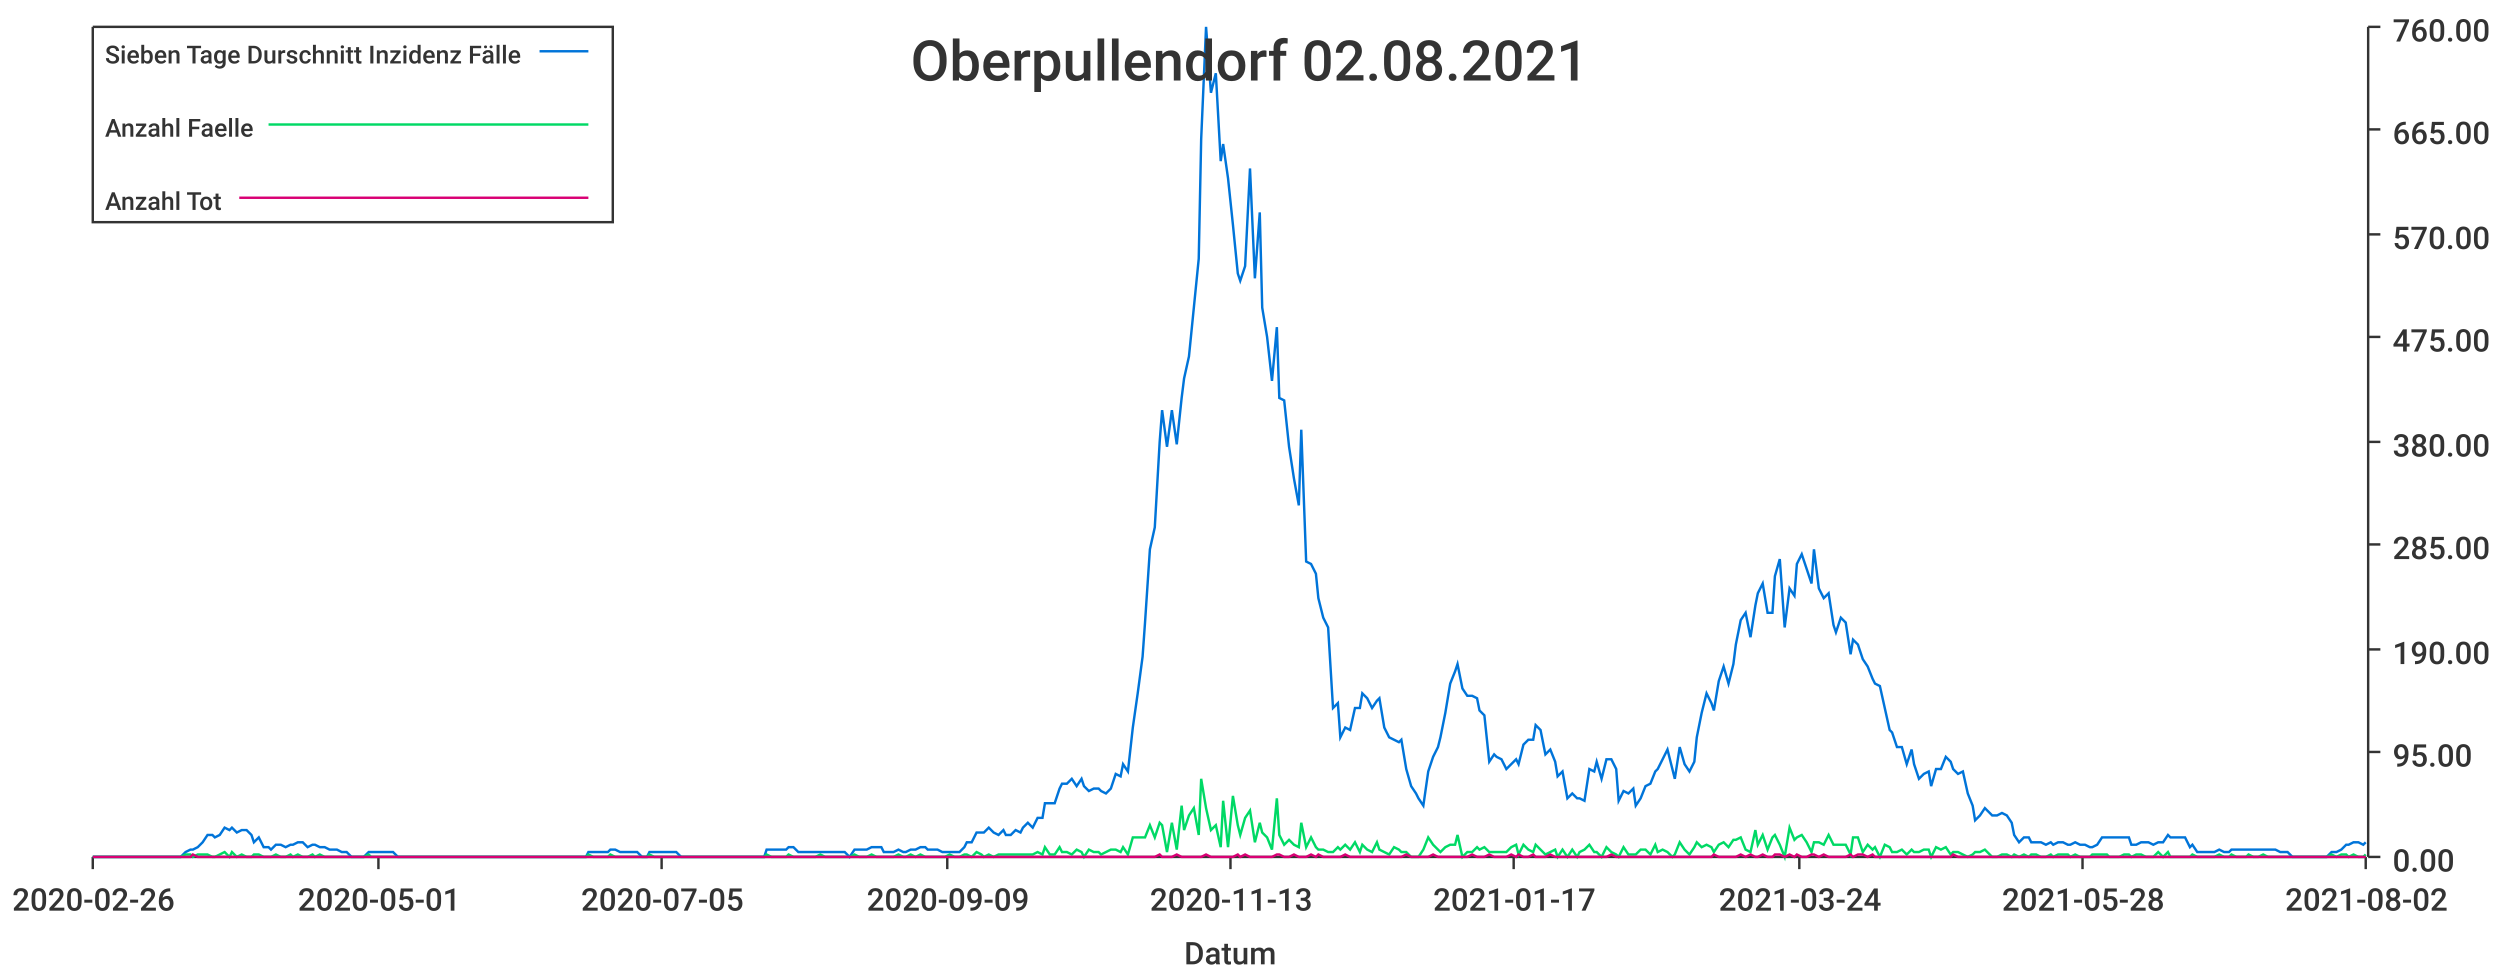
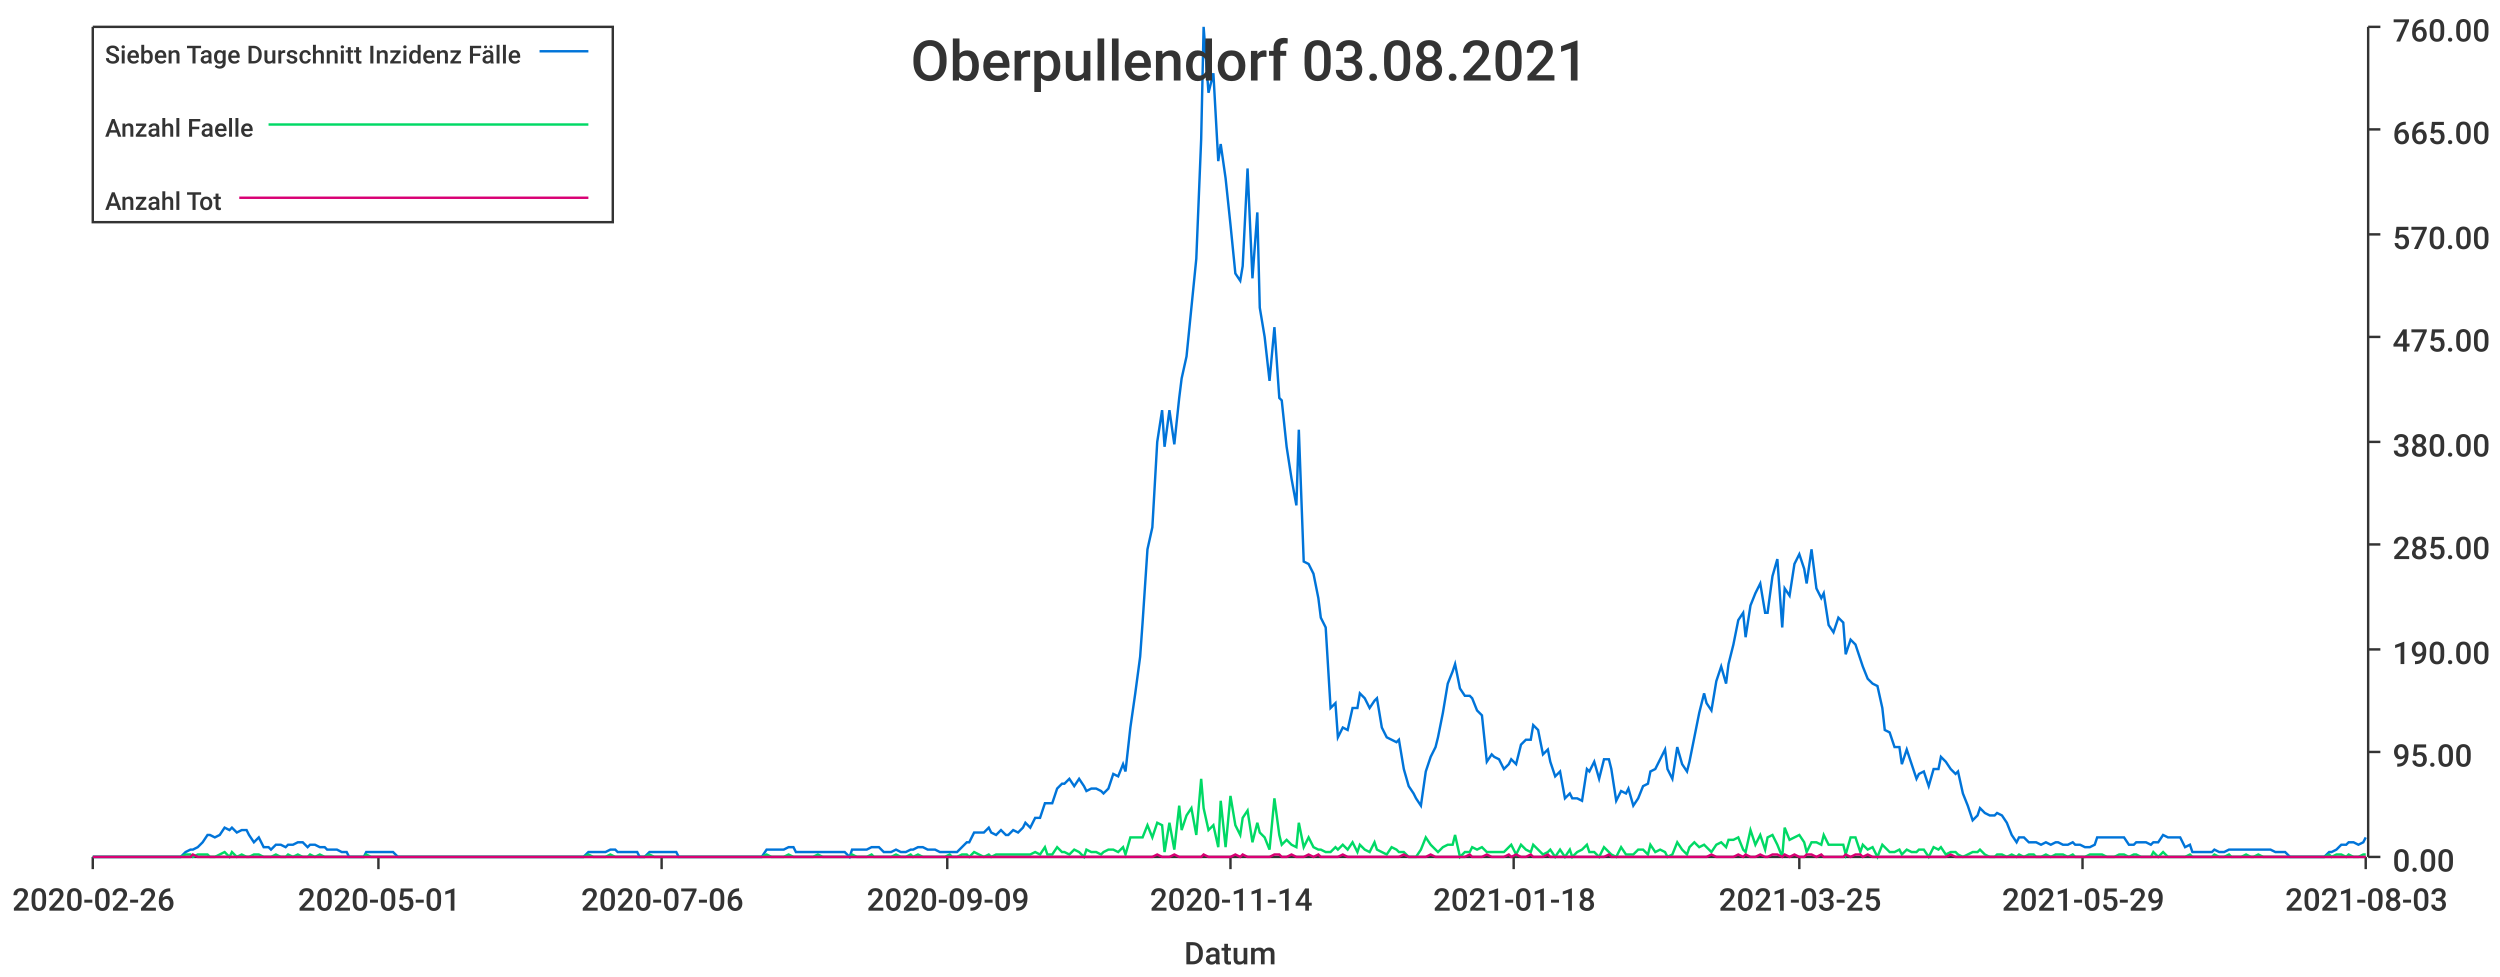
<svg xmlns="http://www.w3.org/2000/svg" width="1024" height="400">\n<path d="M 0 0 L 1024 0 L 1024 400 L 0 400 L 0 0" style="stroke-width:0;stroke:rgba(255,255,255,1.0);fill:rgba(255,255,255,1.0)" />
  <path d="M 38 11 L 969 11 L 969 351 L 38 351 L 38 11" style="stroke-width:0;stroke:rgba(255,255,255,1.0);fill:rgba(255,255,255,1.0)" />
  <path d="M 38 351 L 969 351" style="stroke-width:1;stroke:rgba(51,51,51,1.0);fill:none" />
  <path d="M 38 351 L 38 356" style="stroke-width:1;stroke:rgba(51,51,51,1.0);fill:none" />
  <text x="5" y="373" style="stroke-width:0;stroke:none;fill:rgba(51,51,51,1.0);font-size:12.8px;font-family:'Roboto Medium',sans-serif">2020-02-26</text>
  <path d="M 155 351 L 155 356" style="stroke-width:1;stroke:rgba(51,51,51,1.0);fill:none" />
  <text x="122" y="373" style="stroke-width:0;stroke:none;fill:rgba(51,51,51,1.0);font-size:12.8px;font-family:'Roboto Medium',sans-serif">2020-05-01</text>
  <path d="M 271 351 L 271 356" style="stroke-width:1;stroke:rgba(51,51,51,1.0);fill:none" />
-   <text x="238" y="373" style="stroke-width:0;stroke:none;fill:rgba(51,51,51,1.0);font-size:12.8px;font-family:'Roboto Medium',sans-serif">2020-07-05</text>
+   <text x="238" y="373" style="stroke-width:0;stroke:none;fill:rgba(51,51,51,1.0);font-size:12.8px;font-family:'Roboto Medium',sans-serif">2020-07-06</text>
  <path d="M 388 351 L 388 356" style="stroke-width:1;stroke:rgba(51,51,51,1.0);fill:none" />
  <text x="355" y="373" style="stroke-width:0;stroke:none;fill:rgba(51,51,51,1.0);font-size:12.8px;font-family:'Roboto Medium',sans-serif">2020-09-09</text>
  <path d="M 504 351 L 504 356" style="stroke-width:1;stroke:rgba(51,51,51,1.0);fill:none" />
-   <text x="471" y="373" style="stroke-width:0;stroke:none;fill:rgba(51,51,51,1.0);font-size:12.8px;font-family:'Roboto Medium',sans-serif">2020-11-13</text>
+   <text x="471" y="373" style="stroke-width:0;stroke:none;fill:rgba(51,51,51,1.0);font-size:12.8px;font-family:'Roboto Medium',sans-serif">2020-11-14</text>
  <path d="M 620 351 L 620 356" style="stroke-width:1;stroke:rgba(51,51,51,1.0);fill:none" />
-   <text x="587" y="373" style="stroke-width:0;stroke:none;fill:rgba(51,51,51,1.0);font-size:12.8px;font-family:'Roboto Medium',sans-serif">2021-01-17</text>
+   <text x="587" y="373" style="stroke-width:0;stroke:none;fill:rgba(51,51,51,1.0);font-size:12.8px;font-family:'Roboto Medium',sans-serif">2021-01-18</text>
  <path d="M 737 351 L 737 356" style="stroke-width:1;stroke:rgba(51,51,51,1.0);fill:none" />
-   <text x="704" y="373" style="stroke-width:0;stroke:none;fill:rgba(51,51,51,1.0);font-size:12.8px;font-family:'Roboto Medium',sans-serif">2021-03-24</text>
+   <text x="704" y="373" style="stroke-width:0;stroke:none;fill:rgba(51,51,51,1.0);font-size:12.8px;font-family:'Roboto Medium',sans-serif">2021-03-25</text>
  <path d="M 853 351 L 853 356" style="stroke-width:1;stroke:rgba(51,51,51,1.0);fill:none" />
-   <text x="820" y="373" style="stroke-width:0;stroke:none;fill:rgba(51,51,51,1.0);font-size:12.8px;font-family:'Roboto Medium',sans-serif">2021-05-28</text>
+   <text x="820" y="373" style="stroke-width:0;stroke:none;fill:rgba(51,51,51,1.0);font-size:12.8px;font-family:'Roboto Medium',sans-serif">2021-05-29</text>
  <path d="M 969 351 L 969 356" style="stroke-width:1;stroke:rgba(51,51,51,1.0);fill:none" />
-   <text x="936" y="373" style="stroke-width:0;stroke:none;fill:rgba(51,51,51,1.0);font-size:12.8px;font-family:'Roboto Medium',sans-serif">2021-08-02</text>
+   <text x="936" y="373" style="stroke-width:0;stroke:none;fill:rgba(51,51,51,1.0);font-size:12.8px;font-family:'Roboto Medium',sans-serif">2021-08-03</text>
  <text x="485" y="395" style="stroke-width:0;stroke:none;fill:rgba(51,51,51,1.0);font-size:12.8px;font-family:'Roboto Medium',sans-serif">Datum</text>
  <path d="M 970 351 L 970 11" style="stroke-width:1;stroke:rgba(51,51,51,1.0);fill:none" />
  <path d="M 970 351 L 975 351" style="stroke-width:1;stroke:rgba(51,51,51,1.0);fill:none" />
  <text x="980" y="357" style="stroke-width:0;stroke:none;fill:rgba(51,51,51,1.0);font-size:12.8px;font-family:'Roboto Medium',sans-serif">0.00</text>
  <path d="M 970 308 L 975 308" style="stroke-width:1;stroke:rgba(51,51,51,1.0);fill:none" />
  <text x="980" y="314" style="stroke-width:0;stroke:none;fill:rgba(51,51,51,1.0);font-size:12.8px;font-family:'Roboto Medium',sans-serif">95.00</text>
  <path d="M 970 266 L 975 266" style="stroke-width:1;stroke:rgba(51,51,51,1.0);fill:none" />
  <text x="980" y="272" style="stroke-width:0;stroke:none;fill:rgba(51,51,51,1.0);font-size:12.8px;font-family:'Roboto Medium',sans-serif">190.00</text>
  <path d="M 970 223 L 975 223" style="stroke-width:1;stroke:rgba(51,51,51,1.0);fill:none" />
  <text x="980" y="229" style="stroke-width:0;stroke:none;fill:rgba(51,51,51,1.0);font-size:12.8px;font-family:'Roboto Medium',sans-serif">285.00</text>
  <path d="M 970 181 L 975 181" style="stroke-width:1;stroke:rgba(51,51,51,1.0);fill:none" />
  <text x="980" y="187" style="stroke-width:0;stroke:none;fill:rgba(51,51,51,1.0);font-size:12.8px;font-family:'Roboto Medium',sans-serif">380.00</text>
  <path d="M 970 138 L 975 138" style="stroke-width:1;stroke:rgba(51,51,51,1.0);fill:none" />
  <text x="980" y="144" style="stroke-width:0;stroke:none;fill:rgba(51,51,51,1.0);font-size:12.8px;font-family:'Roboto Medium',sans-serif">475.00</text>
  <path d="M 970 96 L 975 96" style="stroke-width:1;stroke:rgba(51,51,51,1.0);fill:none" />
  <text x="980" y="102" style="stroke-width:0;stroke:none;fill:rgba(51,51,51,1.0);font-size:12.8px;font-family:'Roboto Medium',sans-serif">570.00</text>
  <path d="M 970 53 L 975 53" style="stroke-width:1;stroke:rgba(51,51,51,1.0);fill:none" />
  <text x="980" y="59" style="stroke-width:0;stroke:none;fill:rgba(51,51,51,1.0);font-size:12.8px;font-family:'Roboto Medium',sans-serif">665.00</text>
  <path d="M 970 11 L 975 11" style="stroke-width:1;stroke:rgba(51,51,51,1.0);fill:none" />
  <text x="980" y="17" style="stroke-width:0;stroke:none;fill:rgba(51,51,51,1.0);font-size:12.8px;font-family:'Roboto Medium',sans-serif">760.00</text>
-   <path d="M 38 351 L 40 351 L 42 351 L 44 351 L 46 351 L 47 351 L 49 351 L 51 351 L 53 351 L 55 351 L 56 351 L 58 351 L 60 351 L 62 351 L 63 351 L 65 351 L 67 351 L 69 351 L 71 351 L 72 351 L 74 351 L 76 349 L 78 348 L 79 348 L 81 347 L 83 345 L 85 342 L 87 342 L 88 343 L 90 342 L 92 339 L 94 340 L 95 339 L 97 341 L 99 340 L 101 340 L 103 342 L 104 345 L 106 343 L 108 347 L 110 347 L 111 348 L 113 346 L 115 346 L 117 347 L 119 346 L 120 346 L 122 345 L 124 345 L 126 347 L 128 346 L 129 346 L 131 347 L 133 347 L 135 348 L 136 348 L 138 348 L 140 349 L 142 349 L 144 351 L 145 351 L 147 351 L 149 351 L 151 349 L 152 349 L 154 349 L 156 349 L 158 349 L 160 349 L 161 349 L 163 351 L 165 351 L 167 351 L 168 351 L 170 351 L 172 351 L 174 351 L 176 351 L 177 351 L 179 351 L 181 351 L 183 351 L 184 351 L 186 351 L 188 351 L 190 351 L 192 351 L 193 351 L 195 351 L 197 351 L 199 351 L 200 351 L 202 351 L 204 351 L 206 351 L 208 351 L 209 351 L 211 351 L 213 351 L 215 351 L 217 351 L 218 351 L 220 351 L 222 351 L 224 351 L 225 351 L 227 351 L 229 351 L 231 351 L 233 351 L 234 351 L 236 351 L 238 351 L 240 351 L 241 349 L 243 349 L 245 349 L 247 349 L 249 349 L 250 348 L 252 348 L 254 349 L 256 349 L 257 349 L 259 349 L 261 349 L 263 351 L 265 351 L 266 349 L 268 349 L 270 349 L 272 349 L 273 349 L 275 349 L 277 349 L 279 351 L 281 351 L 282 351 L 284 351 L 286 351 L 288 351 L 289 351 L 291 351 L 293 351 L 295 351 L 297 351 L 298 351 L 300 351 L 302 351 L 304 351 L 306 351 L 307 351 L 309 351 L 311 351 L 313 351 L 314 348 L 316 348 L 318 348 L 320 348 L 322 348 L 323 347 L 325 347 L 327 349 L 329 349 L 330 349 L 332 349 L 334 349 L 336 349 L 338 349 L 339 349 L 341 349 L 343 349 L 345 349 L 346 349 L 348 351 L 350 348 L 352 348 L 354 348 L 355 348 L 357 347 L 359 347 L 361 347 L 362 349 L 364 349 L 366 349 L 368 348 L 370 349 L 371 349 L 373 348 L 375 348 L 377 347 L 379 347 L 380 348 L 382 348 L 384 348 L 386 349 L 387 349 L 389 349 L 391 349 L 393 349 L 395 347 L 396 345 L 398 345 L 400 341 L 402 341 L 403 341 L 405 339 L 407 341 L 409 342 L 411 340 L 412 342 L 414 342 L 416 340 L 418 341 L 419 339 L 421 337 L 423 339 L 425 335 L 427 335 L 428 329 L 430 329 L 432 329 L 434 323 L 435 321 L 437 321 L 439 319 L 441 322 L 443 319 L 444 322 L 446 324 L 448 323 L 450 323 L 451 324 L 453 325 L 455 323 L 457 317 L 459 318 L 460 313 L 462 316 L 464 298 L 466 284 L 468 269 L 469 255 L 471 225 L 473 216 L 475 181 L 476 168 L 478 183 L 480 168 L 482 182 L 484 163 L 485 155 L 487 146 L 489 126 L 491 106 L 492 57 L 494 11 L 496 38 L 498 30 L 500 66 L 501 59 L 503 73 L 505 92 L 507 112 L 508 115 L 510 109 L 512 69 L 514 114 L 516 87 L 517 126 L 519 138 L 521 156 L 523 134 L 524 163 L 526 164 L 528 183 L 530 196 L 532 207 L 533 176 L 535 230 L 537 231 L 539 235 L 540 245 L 542 253 L 544 257 L 546 290 L 548 288 L 549 302 L 551 298 L 553 299 L 555 290 L 557 290 L 558 284 L 560 286 L 562 290 L 564 287 L 565 286 L 567 298 L 569 302 L 571 303 L 573 304 L 574 303 L 576 315 L 578 322 L 580 325 L 581 327 L 583 330 L 585 316 L 587 310 L 589 306 L 590 302 L 592 292 L 594 280 L 596 275 L 597 272 L 599 282 L 601 285 L 603 285 L 605 286 L 606 291 L 608 293 L 610 312 L 612 309 L 613 310 L 615 311 L 617 315 L 619 313 L 621 311 L 622 313 L 624 305 L 626 303 L 628 303 L 629 297 L 631 299 L 633 309 L 635 307 L 637 312 L 638 318 L 640 316 L 642 327 L 644 325 L 646 327 L 647 327 L 649 328 L 651 315 L 653 316 L 654 312 L 656 319 L 658 311 L 660 311 L 662 315 L 663 328 L 665 324 L 667 325 L 669 323 L 670 330 L 672 327 L 674 322 L 676 321 L 678 316 L 679 315 L 681 311 L 683 307 L 685 315 L 686 319 L 688 306 L 690 313 L 692 316 L 694 312 L 695 302 L 697 292 L 699 284 L 701 288 L 702 291 L 704 279 L 706 273 L 708 280 L 710 272 L 711 264 L 713 254 L 715 251 L 717 261 L 719 248 L 720 243 L 722 239 L 724 251 L 726 251 L 727 236 L 729 229 L 731 257 L 733 241 L 735 244 L 736 231 L 738 227 L 740 233 L 742 239 L 743 225 L 745 241 L 747 245 L 749 243 L 751 256 L 752 259 L 754 253 L 756 255 L 758 268 L 759 262 L 761 264 L 763 270 L 765 273 L 767 278 L 768 280 L 770 281 L 772 290 L 774 299 L 775 300 L 777 306 L 779 306 L 781 313 L 783 307 L 784 313 L 786 319 L 788 317 L 790 316 L 791 322 L 793 315 L 795 315 L 797 310 L 799 312 L 800 315 L 802 317 L 804 316 L 806 325 L 808 330 L 809 336 L 811 334 L 813 331 L 815 333 L 816 334 L 818 334 L 820 333 L 822 334 L 824 337 L 825 342 L 827 345 L 829 343 L 831 343 L 832 345 L 834 345 L 836 345 L 838 346 L 840 345 L 841 346 L 843 345 L 845 345 L 847 346 L 848 346 L 850 345 L 852 346 L 854 346 L 856 347 L 857 347 L 859 346 L 861 343 L 863 343 L 864 343 L 866 343 L 868 343 L 870 343 L 872 343 L 873 346 L 875 346 L 877 345 L 879 345 L 880 345 L 882 346 L 884 345 L 886 345 L 888 342 L 889 343 L 891 343 L 893 343 L 895 343 L 897 347 L 898 346 L 900 349 L 902 349 L 904 349 L 905 349 L 907 349 L 909 348 L 911 349 L 913 349 L 914 348 L 916 348 L 918 348 L 920 348 L 921 348 L 923 348 L 925 348 L 927 348 L 929 348 L 930 348 L 932 348 L 934 349 L 936 349 L 937 349 L 939 351 L 941 351 L 943 351 L 945 351 L 946 351 L 948 351 L 950 351 L 952 351 L 953 351 L 955 349 L 957 349 L 959 348 L 961 346 L 962 346 L 964 345 L 966 345 L 968 346 L 969 345" style="stroke-width:1;stroke:rgba(0,116,217,1.0);fill:none" />
-   <path d="M 38 351 L 40 351 L 42 351 L 44 351 L 46 351 L 47 351 L 49 351 L 51 351 L 53 351 L 55 351 L 56 351 L 58 351 L 60 351 L 62 351 L 63 351 L 65 351 L 67 351 L 69 351 L 71 351 L 72 351 L 74 351 L 76 350 L 78 350 L 79 351 L 81 350 L 83 350 L 85 350 L 87 351 L 88 351 L 90 350 L 92 349 L 94 351 L 95 349 L 97 351 L 99 350 L 101 351 L 103 351 L 104 350 L 106 350 L 108 351 L 110 351 L 111 351 L 113 350 L 115 351 L 117 351 L 119 350 L 120 351 L 122 350 L 124 351 L 126 351 L 128 350 L 129 351 L 131 350 L 133 351 L 135 351 L 136 351 L 138 351 L 140 351 L 142 351 L 144 351 L 145 351 L 147 351 L 149 351 L 151 350 L 152 351 L 154 351 L 156 351 L 158 351 L 160 351 L 161 351 L 163 351 L 165 351 L 167 351 L 168 351 L 170 351 L 172 351 L 174 351 L 176 351 L 177 351 L 179 351 L 181 351 L 183 351 L 184 351 L 186 351 L 188 351 L 190 351 L 192 351 L 193 351 L 195 351 L 197 351 L 199 351 L 200 351 L 202 351 L 204 351 L 206 351 L 208 351 L 209 351 L 211 351 L 213 351 L 215 351 L 217 351 L 218 351 L 220 351 L 222 351 L 224 351 L 225 351 L 227 351 L 229 351 L 231 351 L 233 351 L 234 351 L 236 351 L 238 351 L 240 351 L 241 350 L 243 351 L 245 351 L 247 351 L 249 351 L 250 350 L 252 351 L 254 351 L 256 351 L 257 351 L 259 351 L 261 351 L 263 351 L 265 351 L 266 350 L 268 351 L 270 351 L 272 351 L 273 351 L 275 351 L 277 351 L 279 351 L 281 351 L 282 351 L 284 351 L 286 351 L 288 351 L 289 351 L 291 351 L 293 351 L 295 351 L 297 351 L 298 351 L 300 351 L 302 351 L 304 351 L 306 351 L 307 351 L 309 351 L 311 351 L 313 351 L 314 350 L 316 351 L 318 351 L 320 351 L 322 351 L 323 350 L 325 351 L 327 351 L 329 351 L 330 351 L 332 351 L 334 351 L 336 350 L 338 351 L 339 351 L 341 351 L 343 351 L 345 351 L 346 351 L 348 351 L 350 350 L 352 351 L 354 351 L 355 351 L 357 350 L 359 351 L 361 351 L 362 351 L 364 351 L 366 351 L 368 350 L 370 351 L 371 351 L 373 350 L 375 351 L 377 350 L 379 351 L 380 351 L 382 351 L 384 351 L 386 351 L 387 351 L 389 350 L 391 351 L 393 351 L 395 350 L 396 350 L 398 351 L 400 349 L 402 350 L 403 351 L 405 350 L 407 351 L 409 350 L 411 350 L 412 350 L 414 350 L 416 350 L 418 350 L 419 350 L 421 350 L 423 350 L 425 349 L 427 350 L 428 347 L 430 350 L 432 350 L 434 347 L 435 349 L 437 349 L 439 350 L 441 348 L 443 349 L 444 351 L 446 348 L 448 349 L 450 349 L 451 350 L 453 349 L 455 348 L 457 348 L 459 349 L 460 347 L 462 350 L 464 343 L 466 343 L 468 343 L 469 343 L 471 338 L 473 343 L 475 337 L 476 338 L 478 349 L 480 337 L 482 348 L 484 330 L 485 340 L 487 334 L 489 331 L 491 342 L 492 319 L 494 331 L 496 340 L 498 338 L 500 347 L 501 328 L 503 347 L 505 326 L 507 338 L 508 342 L 510 335 L 512 332 L 514 345 L 516 337 L 517 341 L 519 343 L 521 348 L 523 327 L 524 342 L 526 346 L 528 344 L 530 346 L 532 347 L 533 337 L 535 347 L 537 343 L 539 347 L 540 348 L 542 348 L 544 349 L 546 349 L 548 347 L 549 348 L 551 346 L 553 348 L 555 345 L 557 349 L 558 346 L 560 348 L 562 349 L 564 345 L 565 348 L 567 349 L 569 350 L 571 347 L 573 348 L 574 349 L 576 349 L 578 351 L 580 351 L 581 351 L 583 348 L 585 343 L 587 346 L 589 348 L 590 349 L 592 347 L 594 346 L 596 346 L 597 342 L 599 351 L 601 349 L 603 349 L 605 347 L 606 348 L 608 347 L 610 349 L 612 349 L 613 349 L 615 349 L 617 349 L 619 347 L 621 346 L 622 350 L 624 346 L 626 348 L 628 349 L 629 346 L 631 348 L 633 350 L 635 349 L 637 348 L 638 351 L 640 348 L 642 351 L 644 348 L 646 351 L 647 349 L 649 348 L 651 346 L 653 349 L 654 349 L 656 351 L 658 347 L 660 349 L 662 350 L 663 351 L 665 347 L 667 350 L 669 350 L 670 350 L 672 348 L 674 348 L 676 350 L 678 346 L 679 349 L 681 348 L 683 349 L 685 351 L 686 350 L 688 345 L 690 348 L 692 350 L 694 347 L 695 345 L 697 347 L 699 346 L 701 347 L 702 349 L 704 346 L 706 345 L 708 347 L 710 344 L 711 344 L 713 343 L 715 348 L 717 349 L 719 340 L 720 346 L 722 342 L 724 348 L 726 343 L 727 342 L 729 346 L 731 351 L 733 339 L 735 344 L 736 343 L 738 342 L 740 345 L 742 349 L 743 345 L 745 345 L 747 346 L 749 342 L 751 346 L 752 346 L 754 346 L 756 346 L 758 350 L 759 343 L 761 343 L 763 349 L 765 346 L 767 348 L 768 347 L 770 351 L 772 346 L 774 347 L 775 349 L 777 349 L 779 348 L 781 350 L 783 348 L 784 349 L 786 349 L 788 348 L 790 348 L 791 351 L 793 347 L 795 348 L 797 347 L 799 350 L 800 349 L 802 349 L 804 350 L 806 351 L 808 350 L 809 349 L 811 349 L 813 348 L 815 350 L 816 351 L 818 351 L 820 350 L 822 350 L 824 351 L 825 350 L 827 351 L 829 350 L 831 351 L 832 350 L 834 350 L 836 351 L 838 351 L 840 350 L 841 351 L 843 350 L 845 350 L 847 350 L 848 351 L 850 350 L 852 351 L 854 351 L 856 351 L 857 350 L 859 350 L 861 350 L 863 350 L 864 351 L 866 351 L 868 351 L 870 350 L 872 350 L 873 351 L 875 350 L 877 350 L 879 351 L 880 351 L 882 351 L 884 349 L 886 351 L 888 349 L 889 351 L 891 351 L 893 351 L 895 351 L 897 351 L 898 350 L 900 351 L 902 351 L 904 351 L 905 351 L 907 351 L 909 350 L 911 351 L 913 351 L 914 350 L 916 351 L 918 351 L 920 351 L 921 350 L 923 351 L 925 351 L 927 350 L 929 351 L 930 351 L 932 351 L 934 351 L 936 351 L 937 351 L 939 351 L 941 351 L 943 351 L 945 351 L 946 351 L 948 351 L 950 351 L 952 351 L 953 351 L 955 350 L 957 351 L 959 350 L 961 350 L 962 351 L 964 350 L 966 351 L 968 351 L 969 350" style="stroke-width:1;stroke:rgba(0,217,101,1.0);fill:none" />
-   <path d="M 38 351 L 40 351 L 42 351 L 44 351 L 46 351 L 47 351 L 49 351 L 51 351 L 53 351 L 55 351 L 56 351 L 58 351 L 60 351 L 62 351 L 63 351 L 65 351 L 67 351 L 69 351 L 71 351 L 72 351 L 74 351 L 76 351 L 78 351 L 79 350 L 81 351 L 83 351 L 85 351 L 87 351 L 88 351 L 90 351 L 92 351 L 94 351 L 95 351 L 97 351 L 99 351 L 101 351 L 103 351 L 104 351 L 106 351 L 108 351 L 110 351 L 111 351 L 113 351 L 115 351 L 117 351 L 119 351 L 120 351 L 122 351 L 124 351 L 126 351 L 128 351 L 129 351 L 131 351 L 133 351 L 135 351 L 136 351 L 138 351 L 140 351 L 142 351 L 144 351 L 145 351 L 147 351 L 149 351 L 151 351 L 152 351 L 154 351 L 156 351 L 158 351 L 160 351 L 161 351 L 163 351 L 165 351 L 167 351 L 168 351 L 170 351 L 172 351 L 174 351 L 176 351 L 177 351 L 179 351 L 181 351 L 183 351 L 184 351 L 186 351 L 188 351 L 190 351 L 192 351 L 193 351 L 195 351 L 197 351 L 199 351 L 200 351 L 202 351 L 204 351 L 206 351 L 208 351 L 209 351 L 211 351 L 213 351 L 215 351 L 217 351 L 218 351 L 220 351 L 222 351 L 224 351 L 225 351 L 227 351 L 229 351 L 231 351 L 233 351 L 234 351 L 236 351 L 238 351 L 240 351 L 241 351 L 243 351 L 245 351 L 247 351 L 249 351 L 250 351 L 252 351 L 254 351 L 256 351 L 257 351 L 259 351 L 261 351 L 263 351 L 265 351 L 266 351 L 268 351 L 270 351 L 272 351 L 273 351 L 275 351 L 277 351 L 279 351 L 281 351 L 282 351 L 284 351 L 286 351 L 288 351 L 289 351 L 291 351 L 293 351 L 295 351 L 297 351 L 298 351 L 300 351 L 302 351 L 304 351 L 306 351 L 307 351 L 309 351 L 311 351 L 313 351 L 314 351 L 316 351 L 318 351 L 320 351 L 322 351 L 323 351 L 325 351 L 327 351 L 329 351 L 330 351 L 332 351 L 334 351 L 336 351 L 338 351 L 339 351 L 341 351 L 343 351 L 345 351 L 346 351 L 348 351 L 350 351 L 352 351 L 354 351 L 355 351 L 357 351 L 359 351 L 361 351 L 362 351 L 364 351 L 366 351 L 368 351 L 370 351 L 371 351 L 373 351 L 375 351 L 377 351 L 379 351 L 380 351 L 382 351 L 384 351 L 386 351 L 387 351 L 389 351 L 391 351 L 393 351 L 395 351 L 396 351 L 398 351 L 400 351 L 402 351 L 403 351 L 405 351 L 407 351 L 409 351 L 411 351 L 412 351 L 414 351 L 416 351 L 418 351 L 419 351 L 421 351 L 423 351 L 425 351 L 427 351 L 428 351 L 430 351 L 432 351 L 434 351 L 435 351 L 437 351 L 439 351 L 441 351 L 443 351 L 444 351 L 446 351 L 448 351 L 450 351 L 451 351 L 453 351 L 455 351 L 457 351 L 459 351 L 460 351 L 462 351 L 464 351 L 466 351 L 468 351 L 469 351 L 471 351 L 473 351 L 475 350 L 476 351 L 478 351 L 480 351 L 482 350 L 484 351 L 485 351 L 487 351 L 489 351 L 491 351 L 492 351 L 494 350 L 496 351 L 498 351 L 500 351 L 501 351 L 503 351 L 505 351 L 507 350 L 508 351 L 510 350 L 512 351 L 514 351 L 516 351 L 517 351 L 519 351 L 521 351 L 523 350 L 524 350 L 526 351 L 528 351 L 530 350 L 532 351 L 533 351 L 535 351 L 537 350 L 539 351 L 540 350 L 542 351 L 544 351 L 546 351 L 548 351 L 549 351 L 551 350 L 553 351 L 555 351 L 557 351 L 558 351 L 560 351 L 562 351 L 564 351 L 565 351 L 567 351 L 569 351 L 571 351 L 573 351 L 574 351 L 576 350 L 578 351 L 580 351 L 581 351 L 583 351 L 585 351 L 587 350 L 589 351 L 590 351 L 592 351 L 594 351 L 596 351 L 597 351 L 599 351 L 601 351 L 603 350 L 605 351 L 606 351 L 608 351 L 610 350 L 612 351 L 613 351 L 615 351 L 617 351 L 619 350 L 621 351 L 622 350 L 624 351 L 626 351 L 628 350 L 629 351 L 631 351 L 633 351 L 635 350 L 637 351 L 638 351 L 640 351 L 642 351 L 644 351 L 646 351 L 647 351 L 649 351 L 651 351 L 653 351 L 654 351 L 656 351 L 658 351 L 660 350 L 662 351 L 663 351 L 665 351 L 667 351 L 669 351 L 670 351 L 672 351 L 674 351 L 676 351 L 678 351 L 679 351 L 681 351 L 683 351 L 685 351 L 686 351 L 688 351 L 690 351 L 692 351 L 694 351 L 695 351 L 697 351 L 699 351 L 701 351 L 702 350 L 704 351 L 706 351 L 708 351 L 710 351 L 711 351 L 713 350 L 715 351 L 717 350 L 719 351 L 720 351 L 722 350 L 724 351 L 726 351 L 727 350 L 729 350 L 731 351 L 733 350 L 735 351 L 736 350 L 738 351 L 740 351 L 742 350 L 743 350 L 745 351 L 747 350 L 749 351 L 751 351 L 752 351 L 754 351 L 756 351 L 758 350 L 759 351 L 761 350 L 763 350 L 765 351 L 767 350 L 768 351 L 770 351 L 772 351 L 774 351 L 775 351 L 777 351 L 779 351 L 781 351 L 783 351 L 784 351 L 786 351 L 788 351 L 790 351 L 791 351 L 793 351 L 795 351 L 797 351 L 799 351 L 800 350 L 802 351 L 804 351 L 806 351 L 808 351 L 809 351 L 811 351 L 813 351 L 815 351 L 816 351 L 818 351 L 820 351 L 822 351 L 824 351 L 825 351 L 827 351 L 829 351 L 831 351 L 832 351 L 834 351 L 836 351 L 838 351 L 840 351 L 841 351 L 843 351 L 845 351 L 847 351 L 848 351 L 850 351 L 852 351 L 854 351 L 856 351 L 857 351 L 859 351 L 861 351 L 863 351 L 864 351 L 866 351 L 868 351 L 870 351 L 872 351 L 873 351 L 875 351 L 877 351 L 879 351 L 880 351 L 882 351 L 884 351 L 886 351 L 888 351 L 889 351 L 891 351 L 893 351 L 895 351 L 897 351 L 898 351 L 900 351 L 902 351 L 904 351 L 905 351 L 907 351 L 909 351 L 911 351 L 913 351 L 914 351 L 916 351 L 918 351 L 920 351 L 921 351 L 923 351 L 925 351 L 927 351 L 929 351 L 930 351 L 932 351 L 934 351 L 936 351 L 937 351 L 939 351 L 941 351 L 943 351 L 945 351 L 946 351 L 948 351 L 950 351 L 952 351 L 953 351 L 955 351 L 957 351 L 959 351 L 961 351 L 962 351 L 964 351 L 966 351 L 968 351 L 969 351" style="stroke-width:1;stroke:rgba(217,0,116,1.0);fill:none" />
-   <text x="373" y="33" style="stroke-width:0;stroke:none;fill:rgba(51,51,51,1.0);font-size:23.0px;font-family:'Roboto Medium',sans-serif">Oberpullendorf 02.08.2021</text>
+   <path d="M 38 351 L 40 351 L 42 351 L 44 351 L 46 351 L 47 351 L 49 351 L 51 351 L 53 351 L 54 351 L 56 351 L 58 351 L 60 351 L 62 351 L 63 351 L 65 351 L 67 351 L 69 351 L 70 351 L 72 351 L 74 351 L 76 349 L 78 348 L 79 348 L 81 347 L 83 345 L 85 342 L 86 342 L 88 343 L 90 342 L 92 339 L 94 340 L 95 339 L 97 341 L 99 340 L 101 340 L 102 342 L 104 345 L 106 343 L 108 347 L 110 347 L 111 348 L 113 346 L 115 346 L 117 347 L 118 346 L 120 346 L 122 345 L 124 345 L 126 347 L 127 346 L 129 346 L 131 347 L 133 347 L 134 348 L 136 348 L 138 348 L 140 349 L 142 349 L 143 351 L 145 351 L 147 351 L 149 351 L 150 349 L 152 349 L 154 349 L 156 349 L 158 349 L 159 349 L 161 349 L 163 351 L 165 351 L 166 351 L 168 351 L 170 351 L 172 351 L 174 351 L 175 351 L 177 351 L 179 351 L 181 351 L 182 351 L 184 351 L 186 351 L 188 351 L 190 351 L 191 351 L 193 351 L 195 351 L 197 351 L 198 351 L 200 351 L 202 351 L 204 351 L 206 351 L 207 351 L 209 351 L 211 351 L 213 351 L 214 351 L 216 351 L 218 351 L 220 351 L 222 351 L 223 351 L 225 351 L 227 351 L 229 351 L 230 351 L 232 351 L 234 351 L 236 351 L 237 351 L 239 351 L 241 349 L 243 349 L 245 349 L 246 349 L 248 349 L 250 348 L 252 348 L 253 349 L 255 349 L 257 349 L 259 349 L 261 349 L 262 351 L 264 351 L 266 349 L 268 349 L 269 349 L 271 349 L 273 349 L 275 349 L 277 349 L 278 351 L 280 351 L 282 351 L 284 351 L 285 351 L 287 351 L 289 351 L 291 351 L 293 351 L 294 351 L 296 351 L 298 351 L 300 351 L 301 351 L 303 351 L 305 351 L 307 351 L 309 351 L 310 351 L 312 351 L 314 348 L 316 348 L 317 348 L 319 348 L 321 348 L 323 347 L 325 347 L 326 349 L 328 349 L 330 349 L 332 349 L 333 349 L 335 349 L 337 349 L 339 349 L 341 349 L 342 349 L 344 349 L 346 349 L 348 351 L 349 348 L 351 348 L 353 348 L 355 348 L 357 347 L 358 347 L 360 347 L 362 349 L 364 349 L 365 349 L 367 348 L 369 349 L 371 349 L 373 348 L 374 348 L 376 347 L 378 347 L 380 348 L 381 348 L 383 348 L 385 349 L 387 349 L 389 349 L 390 349 L 392 349 L 394 347 L 396 345 L 397 345 L 399 341 L 401 341 L 403 341 L 405 339 L 406 341 L 408 342 L 410 340 L 412 342 L 413 342 L 415 340 L 417 341 L 419 339 L 420 337 L 422 339 L 424 335 L 426 335 L 428 329 L 429 329 L 431 329 L 433 323 L 435 321 L 436 321 L 438 319 L 440 322 L 442 319 L 444 322 L 445 324 L 447 323 L 449 323 L 451 324 L 452 325 L 454 323 L 456 317 L 458 318 L 460 313 L 461 316 L 463 298 L 465 284 L 467 269 L 468 255 L 470 225 L 472 216 L 474 181 L 476 168 L 477 183 L 479 168 L 481 182 L 483 163 L 484 155 L 486 146 L 488 126 L 490 106 L 492 57 L 493 11 L 495 38 L 497 30 L 499 66 L 500 59 L 502 73 L 504 92 L 506 112 L 508 115 L 509 109 L 511 69 L 513 114 L 515 87 L 516 126 L 518 138 L 520 156 L 522 134 L 524 163 L 525 164 L 527 183 L 529 196 L 531 207 L 532 176 L 534 230 L 536 231 L 538 235 L 540 245 L 541 253 L 543 257 L 545 290 L 547 288 L 548 302 L 550 298 L 552 299 L 554 290 L 556 290 L 557 284 L 559 286 L 561 290 L 563 287 L 564 286 L 566 298 L 568 302 L 570 303 L 572 304 L 573 303 L 575 315 L 577 322 L 579 325 L 580 327 L 582 330 L 584 316 L 586 310 L 588 306 L 589 302 L 591 292 L 593 280 L 595 275 L 596 272 L 598 282 L 600 285 L 602 285 L 603 286 L 605 291 L 607 293 L 609 312 L 611 309 L 612 310 L 614 311 L 616 315 L 618 313 L 619 311 L 621 313 L 623 305 L 625 303 L 627 303 L 628 297 L 630 299 L 632 309 L 634 307 L 635 312 L 637 318 L 639 316 L 641 327 L 643 325 L 644 327 L 646 327 L 648 328 L 650 315 L 651 316 L 653 312 L 655 319 L 657 311 L 659 311 L 660 315 L 662 328 L 664 324 L 666 325 L 667 323 L 669 330 L 671 327 L 673 322 L 675 321 L 676 316 L 678 315 L 680 311 L 682 307 L 683 315 L 685 319 L 687 306 L 689 313 L 691 316 L 692 312 L 694 302 L 696 292 L 698 284 L 699 288 L 701 291 L 703 279 L 705 273 L 707 280 L 708 272 L 710 264 L 712 254 L 714 251 L 715 261 L 717 248 L 719 243 L 721 239 L 723 251 L 724 251 L 726 236 L 728 229 L 730 257 L 731 241 L 733 244 L 735 231 L 737 227 L 739 233 L 740 239 L 742 225 L 744 241 L 746 245 L 747 243 L 749 256 L 751 259 L 753 253 L 755 255 L 756 268 L 758 262 L 760 264 L 762 270 L 763 273 L 765 278 L 767 280 L 769 281 L 771 290 L 772 299 L 774 300 L 776 306 L 778 306 L 779 313 L 781 307 L 783 313 L 785 319 L 786 317 L 788 316 L 790 322 L 792 315 L 794 315 L 795 310 L 797 312 L 799 315 L 801 317 L 802 316 L 804 325 L 806 330 L 808 336 L 810 334 L 811 331 L 813 333 L 815 334 L 817 334 L 818 333 L 820 334 L 822 337 L 824 342 L 826 345 L 827 343 L 829 343 L 831 345 L 833 345 L 834 345 L 836 346 L 838 345 L 840 346 L 842 345 L 843 345 L 845 346 L 847 346 L 849 345 L 850 346 L 852 346 L 854 347 L 856 347 L 858 346 L 859 343 L 861 343 L 863 343 L 865 343 L 866 343 L 868 343 L 870 343 L 872 346 L 874 346 L 875 345 L 877 345 L 879 345 L 881 346 L 882 345 L 884 345 L 886 342 L 888 343 L 890 343 L 891 343 L 893 343 L 895 347 L 897 346 L 898 349 L 900 349 L 902 349 L 904 349 L 906 349 L 907 348 L 909 349 L 911 349 L 913 348 L 914 348 L 916 348 L 918 348 L 920 348 L 922 348 L 923 348 L 925 348 L 927 348 L 929 348 L 930 348 L 932 349 L 934 349 L 936 349 L 938 351 L 939 351 L 941 351 L 943 351 L 945 351 L 946 351 L 948 351 L 950 351 L 952 351 L 954 349 L 955 349 L 957 348 L 959 346 L 961 346 L 962 345 L 964 345 L 966 346 L 968 345 L 969 343" style="stroke-width:1;stroke:rgba(0,116,217,1.0);fill:none" />
+   <path d="M 38 351 L 40 351 L 42 351 L 44 351 L 46 351 L 47 351 L 49 351 L 51 351 L 53 351 L 54 351 L 56 351 L 58 351 L 60 351 L 62 351 L 63 351 L 65 351 L 67 351 L 69 351 L 70 351 L 72 351 L 74 351 L 76 350 L 78 350 L 79 351 L 81 350 L 83 350 L 85 350 L 86 351 L 88 351 L 90 350 L 92 349 L 94 351 L 95 349 L 97 351 L 99 350 L 101 351 L 102 351 L 104 350 L 106 350 L 108 351 L 110 351 L 111 351 L 113 350 L 115 351 L 117 351 L 118 350 L 120 351 L 122 350 L 124 351 L 126 351 L 127 350 L 129 351 L 131 350 L 133 351 L 134 351 L 136 351 L 138 351 L 140 351 L 142 351 L 143 351 L 145 351 L 147 351 L 149 351 L 150 350 L 152 351 L 154 351 L 156 351 L 158 351 L 159 351 L 161 351 L 163 351 L 165 351 L 166 351 L 168 351 L 170 351 L 172 351 L 174 351 L 175 351 L 177 351 L 179 351 L 181 351 L 182 351 L 184 351 L 186 351 L 188 351 L 190 351 L 191 351 L 193 351 L 195 351 L 197 351 L 198 351 L 200 351 L 202 351 L 204 351 L 206 351 L 207 351 L 209 351 L 211 351 L 213 351 L 214 351 L 216 351 L 218 351 L 220 351 L 222 351 L 223 351 L 225 351 L 227 351 L 229 351 L 230 351 L 232 351 L 234 351 L 236 351 L 237 351 L 239 351 L 241 350 L 243 351 L 245 351 L 246 351 L 248 351 L 250 350 L 252 351 L 253 351 L 255 351 L 257 351 L 259 351 L 261 351 L 262 351 L 264 351 L 266 350 L 268 351 L 269 351 L 271 351 L 273 351 L 275 351 L 277 351 L 278 351 L 280 351 L 282 351 L 284 351 L 285 351 L 287 351 L 289 351 L 291 351 L 293 351 L 294 351 L 296 351 L 298 351 L 300 351 L 301 351 L 303 351 L 305 351 L 307 351 L 309 351 L 310 351 L 312 351 L 314 350 L 316 351 L 317 351 L 319 351 L 321 351 L 323 350 L 325 351 L 326 351 L 328 351 L 330 351 L 332 351 L 333 351 L 335 350 L 337 351 L 339 351 L 341 351 L 342 351 L 344 351 L 346 351 L 348 351 L 349 350 L 351 351 L 353 351 L 355 351 L 357 350 L 358 351 L 360 351 L 362 351 L 364 351 L 365 351 L 367 350 L 369 351 L 371 351 L 373 350 L 374 351 L 376 350 L 378 351 L 380 351 L 381 351 L 383 351 L 385 351 L 387 351 L 389 350 L 390 351 L 392 351 L 394 350 L 396 350 L 397 351 L 399 349 L 401 350 L 403 351 L 405 350 L 406 351 L 408 350 L 410 350 L 412 350 L 413 350 L 415 350 L 417 350 L 419 350 L 420 350 L 422 350 L 424 349 L 426 350 L 428 347 L 429 350 L 431 350 L 433 347 L 435 349 L 436 349 L 438 350 L 440 348 L 442 349 L 444 351 L 445 348 L 447 349 L 449 349 L 451 350 L 452 349 L 454 348 L 456 348 L 458 349 L 460 347 L 461 350 L 463 343 L 465 343 L 467 343 L 468 343 L 470 338 L 472 343 L 474 337 L 476 338 L 477 349 L 479 337 L 481 348 L 483 330 L 484 340 L 486 334 L 488 331 L 490 342 L 492 319 L 493 331 L 495 340 L 497 338 L 499 347 L 500 328 L 502 347 L 504 326 L 506 338 L 508 342 L 509 335 L 511 332 L 513 345 L 515 337 L 516 341 L 518 343 L 520 348 L 522 327 L 524 342 L 525 346 L 527 344 L 529 346 L 531 347 L 532 337 L 534 347 L 536 343 L 538 347 L 540 348 L 541 348 L 543 349 L 545 349 L 547 347 L 548 348 L 550 346 L 552 348 L 554 345 L 556 349 L 557 346 L 559 348 L 561 349 L 563 345 L 564 348 L 566 349 L 568 350 L 570 347 L 572 348 L 573 349 L 575 349 L 577 351 L 579 351 L 580 351 L 582 348 L 584 343 L 586 346 L 588 348 L 589 349 L 591 347 L 593 346 L 595 346 L 596 342 L 598 351 L 600 349 L 602 349 L 603 347 L 605 348 L 607 347 L 609 349 L 611 349 L 612 349 L 614 349 L 616 349 L 618 347 L 619 346 L 621 350 L 623 346 L 625 348 L 627 349 L 628 346 L 630 348 L 632 350 L 634 349 L 635 348 L 637 351 L 639 348 L 641 351 L 643 348 L 644 351 L 646 349 L 648 348 L 650 346 L 651 349 L 653 349 L 655 351 L 657 347 L 659 349 L 660 350 L 662 351 L 664 347 L 666 350 L 667 350 L 669 350 L 671 348 L 673 348 L 675 350 L 676 346 L 678 349 L 680 348 L 682 349 L 683 351 L 685 350 L 687 345 L 689 348 L 691 350 L 692 347 L 694 345 L 696 347 L 698 346 L 699 347 L 701 349 L 703 346 L 705 345 L 707 347 L 708 344 L 710 344 L 712 343 L 714 348 L 715 349 L 717 340 L 719 346 L 721 342 L 723 348 L 724 343 L 726 342 L 728 346 L 730 351 L 731 339 L 733 344 L 735 343 L 737 342 L 739 345 L 740 349 L 742 345 L 744 345 L 746 346 L 747 342 L 749 346 L 751 346 L 753 346 L 755 346 L 756 350 L 758 343 L 760 343 L 762 349 L 763 346 L 765 348 L 767 347 L 769 351 L 771 346 L 772 347 L 774 349 L 776 349 L 778 348 L 779 350 L 781 348 L 783 349 L 785 349 L 786 348 L 788 348 L 790 351 L 792 347 L 794 348 L 795 347 L 797 350 L 799 349 L 801 349 L 802 350 L 804 351 L 806 350 L 808 349 L 810 349 L 811 348 L 813 350 L 815 351 L 817 351 L 818 350 L 820 350 L 822 351 L 824 350 L 826 351 L 827 350 L 829 351 L 831 350 L 833 350 L 834 351 L 836 351 L 838 350 L 840 351 L 842 350 L 843 350 L 845 350 L 847 351 L 849 350 L 850 351 L 852 351 L 854 351 L 856 350 L 858 350 L 859 350 L 861 350 L 863 351 L 865 351 L 866 351 L 868 350 L 870 350 L 872 351 L 874 350 L 875 350 L 877 351 L 879 351 L 881 351 L 882 349 L 884 351 L 886 349 L 888 351 L 890 351 L 891 351 L 893 351 L 895 351 L 897 350 L 898 351 L 900 351 L 902 351 L 904 351 L 906 351 L 907 350 L 909 351 L 911 351 L 913 350 L 914 351 L 916 351 L 918 351 L 920 350 L 922 351 L 923 351 L 925 350 L 927 351 L 929 351 L 930 351 L 932 351 L 934 351 L 936 351 L 938 351 L 939 351 L 941 351 L 943 351 L 945 351 L 946 351 L 948 351 L 950 351 L 952 351 L 954 350 L 955 351 L 957 350 L 959 350 L 961 351 L 962 350 L 964 351 L 966 351 L 968 350 L 969 350" style="stroke-width:1;stroke:rgba(0,217,101,1.0);fill:none" />
+   <path d="M 38 351 L 40 351 L 42 351 L 44 351 L 46 351 L 47 351 L 49 351 L 51 351 L 53 351 L 54 351 L 56 351 L 58 351 L 60 351 L 62 351 L 63 351 L 65 351 L 67 351 L 69 351 L 70 351 L 72 351 L 74 351 L 76 351 L 78 351 L 79 350 L 81 351 L 83 351 L 85 351 L 86 351 L 88 351 L 90 351 L 92 351 L 94 351 L 95 351 L 97 351 L 99 351 L 101 351 L 102 351 L 104 351 L 106 351 L 108 351 L 110 351 L 111 351 L 113 351 L 115 351 L 117 351 L 118 351 L 120 351 L 122 351 L 124 351 L 126 351 L 127 351 L 129 351 L 131 351 L 133 351 L 134 351 L 136 351 L 138 351 L 140 351 L 142 351 L 143 351 L 145 351 L 147 351 L 149 351 L 150 351 L 152 351 L 154 351 L 156 351 L 158 351 L 159 351 L 161 351 L 163 351 L 165 351 L 166 351 L 168 351 L 170 351 L 172 351 L 174 351 L 175 351 L 177 351 L 179 351 L 181 351 L 182 351 L 184 351 L 186 351 L 188 351 L 190 351 L 191 351 L 193 351 L 195 351 L 197 351 L 198 351 L 200 351 L 202 351 L 204 351 L 206 351 L 207 351 L 209 351 L 211 351 L 213 351 L 214 351 L 216 351 L 218 351 L 220 351 L 222 351 L 223 351 L 225 351 L 227 351 L 229 351 L 230 351 L 232 351 L 234 351 L 236 351 L 237 351 L 239 351 L 241 351 L 243 351 L 245 351 L 246 351 L 248 351 L 250 351 L 252 351 L 253 351 L 255 351 L 257 351 L 259 351 L 261 351 L 262 351 L 264 351 L 266 351 L 268 351 L 269 351 L 271 351 L 273 351 L 275 351 L 277 351 L 278 351 L 280 351 L 282 351 L 284 351 L 285 351 L 287 351 L 289 351 L 291 351 L 293 351 L 294 351 L 296 351 L 298 351 L 300 351 L 301 351 L 303 351 L 305 351 L 307 351 L 309 351 L 310 351 L 312 351 L 314 351 L 316 351 L 317 351 L 319 351 L 321 351 L 323 351 L 325 351 L 326 351 L 328 351 L 330 351 L 332 351 L 333 351 L 335 351 L 337 351 L 339 351 L 341 351 L 342 351 L 344 351 L 346 351 L 348 351 L 349 351 L 351 351 L 353 351 L 355 351 L 357 351 L 358 351 L 360 351 L 362 351 L 364 351 L 365 351 L 367 351 L 369 351 L 371 351 L 373 351 L 374 351 L 376 351 L 378 351 L 380 351 L 381 351 L 383 351 L 385 351 L 387 351 L 389 351 L 390 351 L 392 351 L 394 351 L 396 351 L 397 351 L 399 351 L 401 351 L 403 351 L 405 351 L 406 351 L 408 351 L 410 351 L 412 351 L 413 351 L 415 351 L 417 351 L 419 351 L 420 351 L 422 351 L 424 351 L 426 351 L 428 351 L 429 351 L 431 351 L 433 351 L 435 351 L 436 351 L 438 351 L 440 351 L 442 351 L 444 351 L 445 351 L 447 351 L 449 351 L 451 351 L 452 351 L 454 351 L 456 351 L 458 351 L 460 351 L 461 351 L 463 351 L 465 351 L 467 351 L 468 351 L 470 351 L 472 351 L 474 350 L 476 351 L 477 351 L 479 351 L 481 350 L 483 351 L 484 351 L 486 351 L 488 351 L 490 351 L 492 351 L 493 350 L 495 351 L 497 351 L 499 351 L 500 351 L 502 351 L 504 351 L 506 350 L 508 351 L 509 350 L 511 351 L 513 351 L 515 351 L 516 351 L 518 351 L 520 351 L 522 350 L 524 350 L 525 351 L 527 351 L 529 350 L 531 351 L 532 351 L 534 351 L 536 350 L 538 351 L 540 350 L 541 351 L 543 351 L 545 351 L 547 351 L 548 351 L 550 350 L 552 351 L 554 351 L 556 351 L 557 351 L 559 351 L 561 351 L 563 351 L 564 351 L 566 351 L 568 351 L 570 351 L 572 351 L 573 351 L 575 350 L 577 351 L 579 351 L 580 351 L 582 351 L 584 351 L 586 350 L 588 351 L 589 351 L 591 351 L 593 351 L 595 351 L 596 351 L 598 351 L 600 351 L 602 350 L 603 351 L 605 351 L 607 351 L 609 350 L 611 351 L 612 351 L 614 351 L 616 351 L 618 350 L 619 351 L 621 350 L 623 351 L 625 351 L 627 350 L 628 351 L 630 351 L 632 351 L 634 350 L 635 351 L 637 351 L 639 351 L 641 351 L 643 351 L 644 351 L 646 351 L 648 351 L 650 351 L 651 351 L 653 351 L 655 351 L 657 351 L 659 350 L 660 351 L 662 351 L 664 351 L 666 351 L 667 351 L 669 351 L 671 351 L 673 351 L 675 351 L 676 351 L 678 351 L 680 351 L 682 351 L 683 351 L 685 351 L 687 351 L 689 351 L 691 351 L 692 351 L 694 351 L 696 351 L 698 351 L 699 351 L 701 350 L 703 351 L 705 351 L 707 351 L 708 351 L 710 351 L 712 350 L 714 351 L 715 350 L 717 351 L 719 351 L 721 350 L 723 351 L 724 351 L 726 350 L 728 350 L 730 351 L 731 350 L 733 351 L 735 350 L 737 351 L 739 351 L 740 350 L 742 350 L 744 351 L 746 350 L 747 351 L 749 351 L 751 351 L 753 351 L 755 351 L 756 350 L 758 351 L 760 350 L 762 350 L 763 351 L 765 350 L 767 351 L 769 351 L 771 351 L 772 351 L 774 351 L 776 351 L 778 351 L 779 351 L 781 351 L 783 351 L 785 351 L 786 351 L 788 351 L 790 351 L 792 351 L 794 351 L 795 351 L 797 351 L 799 350 L 801 351 L 802 351 L 804 351 L 806 351 L 808 351 L 810 351 L 811 351 L 813 351 L 815 351 L 817 351 L 818 351 L 820 351 L 822 351 L 824 351 L 826 351 L 827 351 L 829 351 L 831 351 L 833 351 L 834 351 L 836 351 L 838 351 L 840 351 L 842 351 L 843 351 L 845 351 L 847 351 L 849 351 L 850 351 L 852 351 L 854 351 L 856 351 L 858 351 L 859 351 L 861 351 L 863 351 L 865 351 L 866 351 L 868 351 L 870 351 L 872 351 L 874 351 L 875 351 L 877 351 L 879 351 L 881 351 L 882 351 L 884 351 L 886 351 L 888 351 L 890 351 L 891 351 L 893 351 L 895 351 L 897 351 L 898 351 L 900 351 L 902 351 L 904 351 L 906 351 L 907 351 L 909 351 L 911 351 L 913 351 L 914 351 L 916 351 L 918 351 L 920 351 L 922 351 L 923 351 L 925 351 L 927 351 L 929 351 L 930 351 L 932 351 L 934 351 L 936 351 L 938 351 L 939 351 L 941 351 L 943 351 L 945 351 L 946 351 L 948 351 L 950 351 L 952 351 L 954 351 L 955 351 L 957 351 L 959 351 L 961 351 L 962 351 L 964 351 L 966 351 L 968 351 L 969 351" style="stroke-width:1;stroke:rgba(217,0,116,1.0);fill:none" />
+   <text x="373" y="33" style="stroke-width:0;stroke:none;fill:rgba(51,51,51,1.0);font-size:23.0px;font-family:'Roboto Medium',sans-serif">Oberpullendorf 03.08.2021</text>
  <path d="M 38 11 L 251 11 L 251 91 L 38 91 L 38 11" style="stroke-width:1;stroke:rgba(51,51,51,1.0);fill:rgba(255,255,255,1.0)" />
  <text x="43" y="26" style="stroke-width:0;stroke:none;fill:rgba(51,51,51,1.0);font-size:10.2px;font-family:'Roboto Medium',sans-serif">Sieben Tage Durschnitt Inzidenz Fälle</text>
  <path d="M 221 21 L 241 21" style="stroke-width:1;stroke:rgba(0,116,217,1.0);fill:none" />
  <text x="43" y="56" style="stroke-width:0;stroke:none;fill:rgba(51,51,51,1.0);font-size:10.2px;font-family:'Roboto Medium',sans-serif">Anzahl Faelle</text>
  <path d="M 110 51 L 241 51" style="stroke-width:1;stroke:rgba(0,217,101,1.0);fill:none" />
  <text x="43" y="86" style="stroke-width:0;stroke:none;fill:rgba(51,51,51,1.0);font-size:10.2px;font-family:'Roboto Medium',sans-serif">Anzahl Tot</text>
  <path d="M 98 81 L 241 81" style="stroke-width:1;stroke:rgba(217,0,116,1.0);fill:none" />
</svg>
